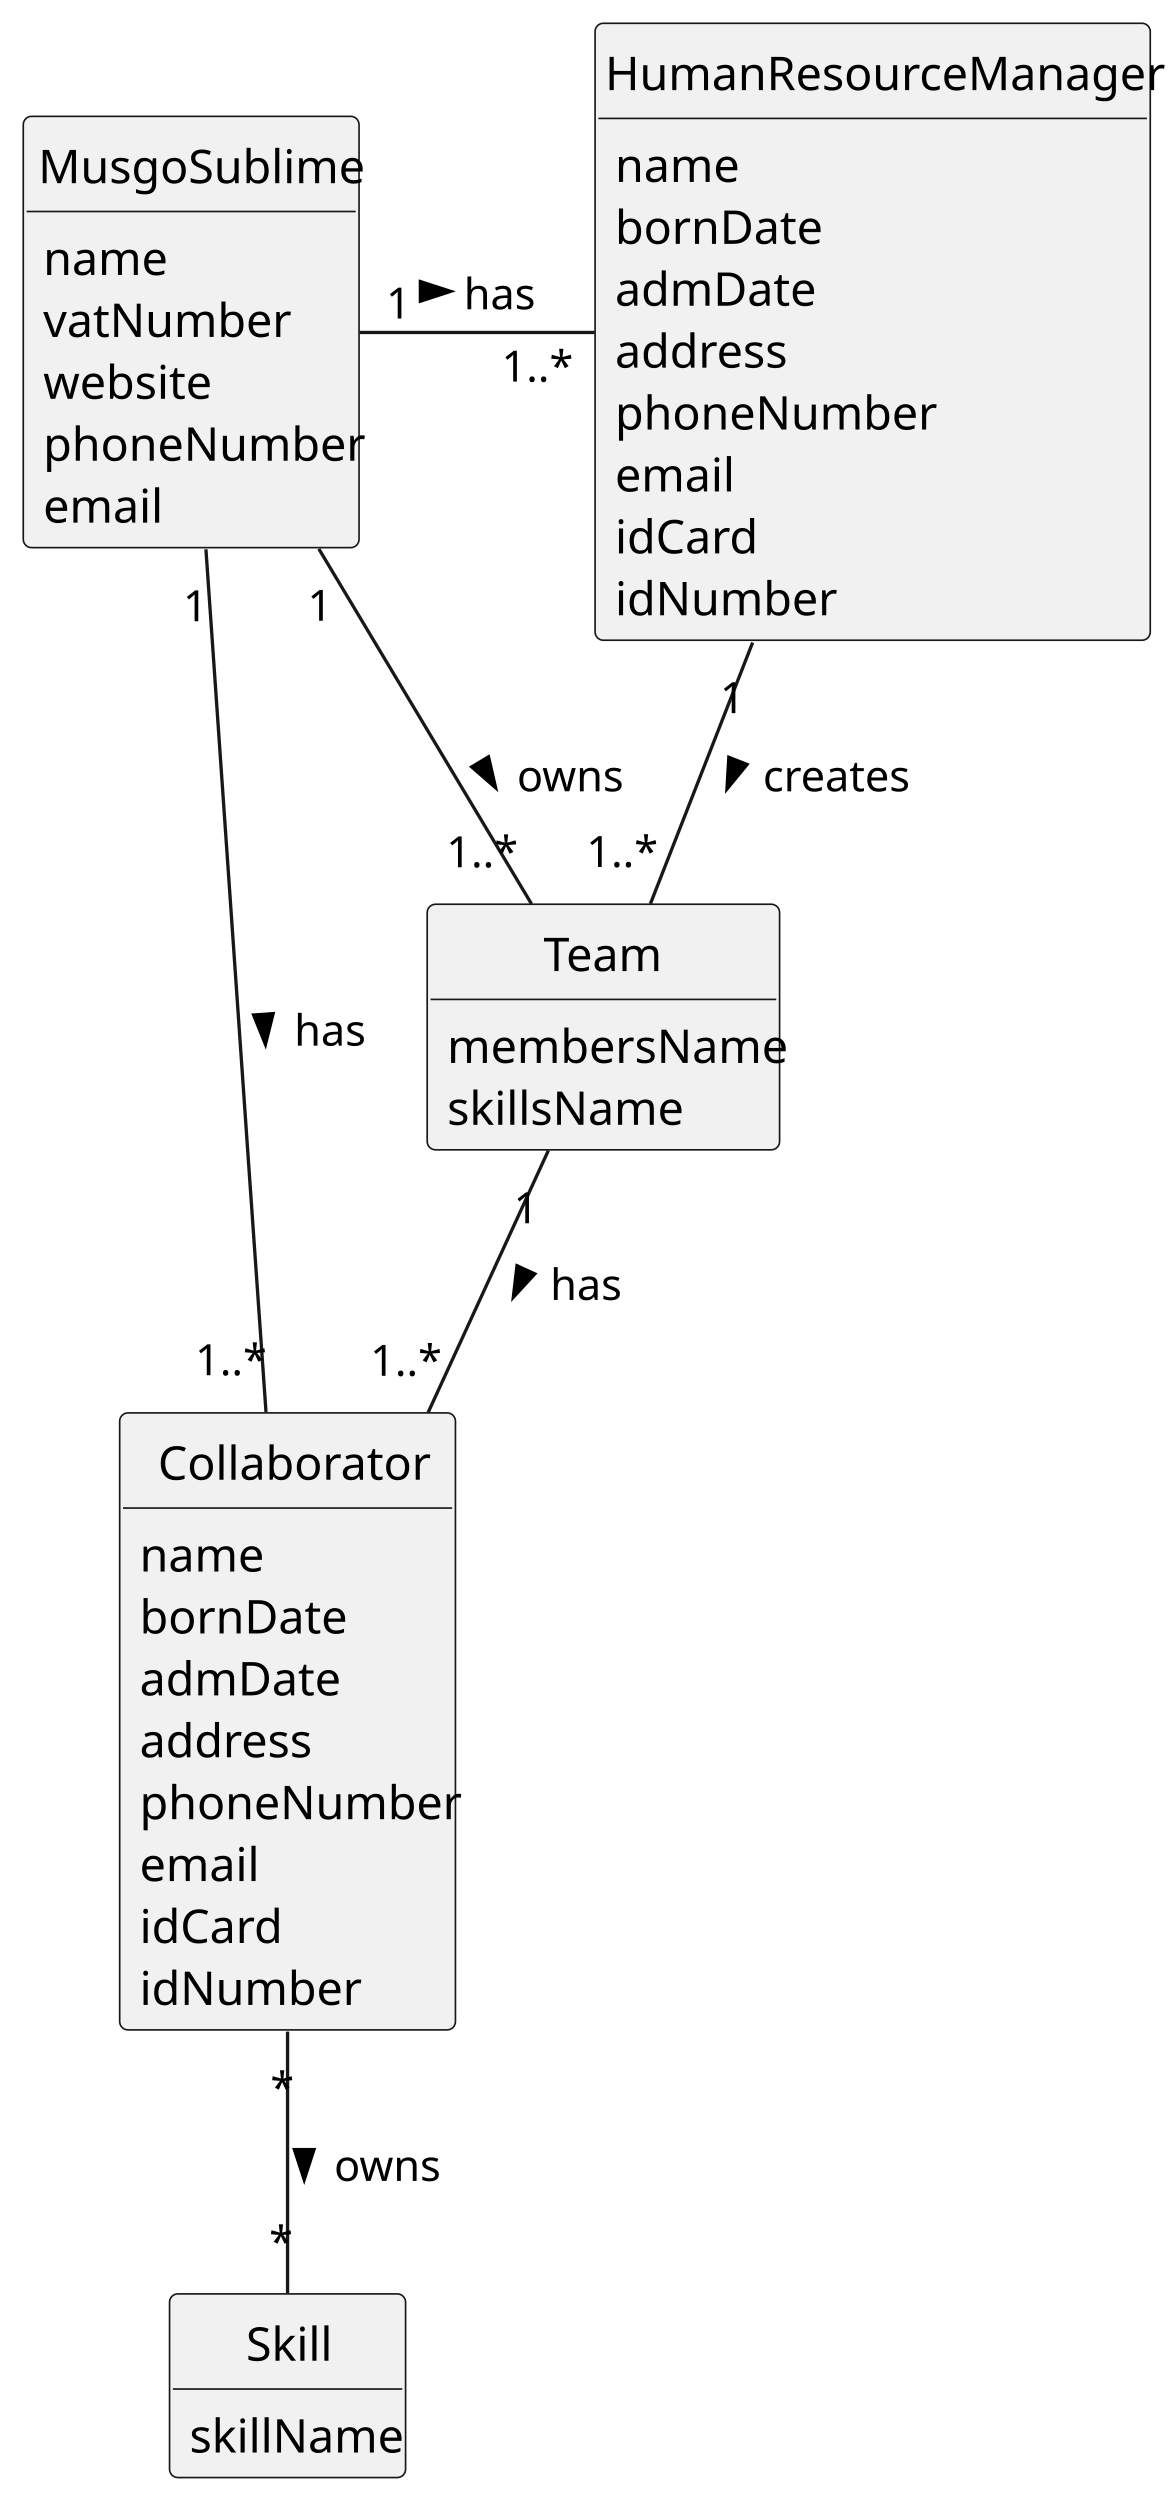
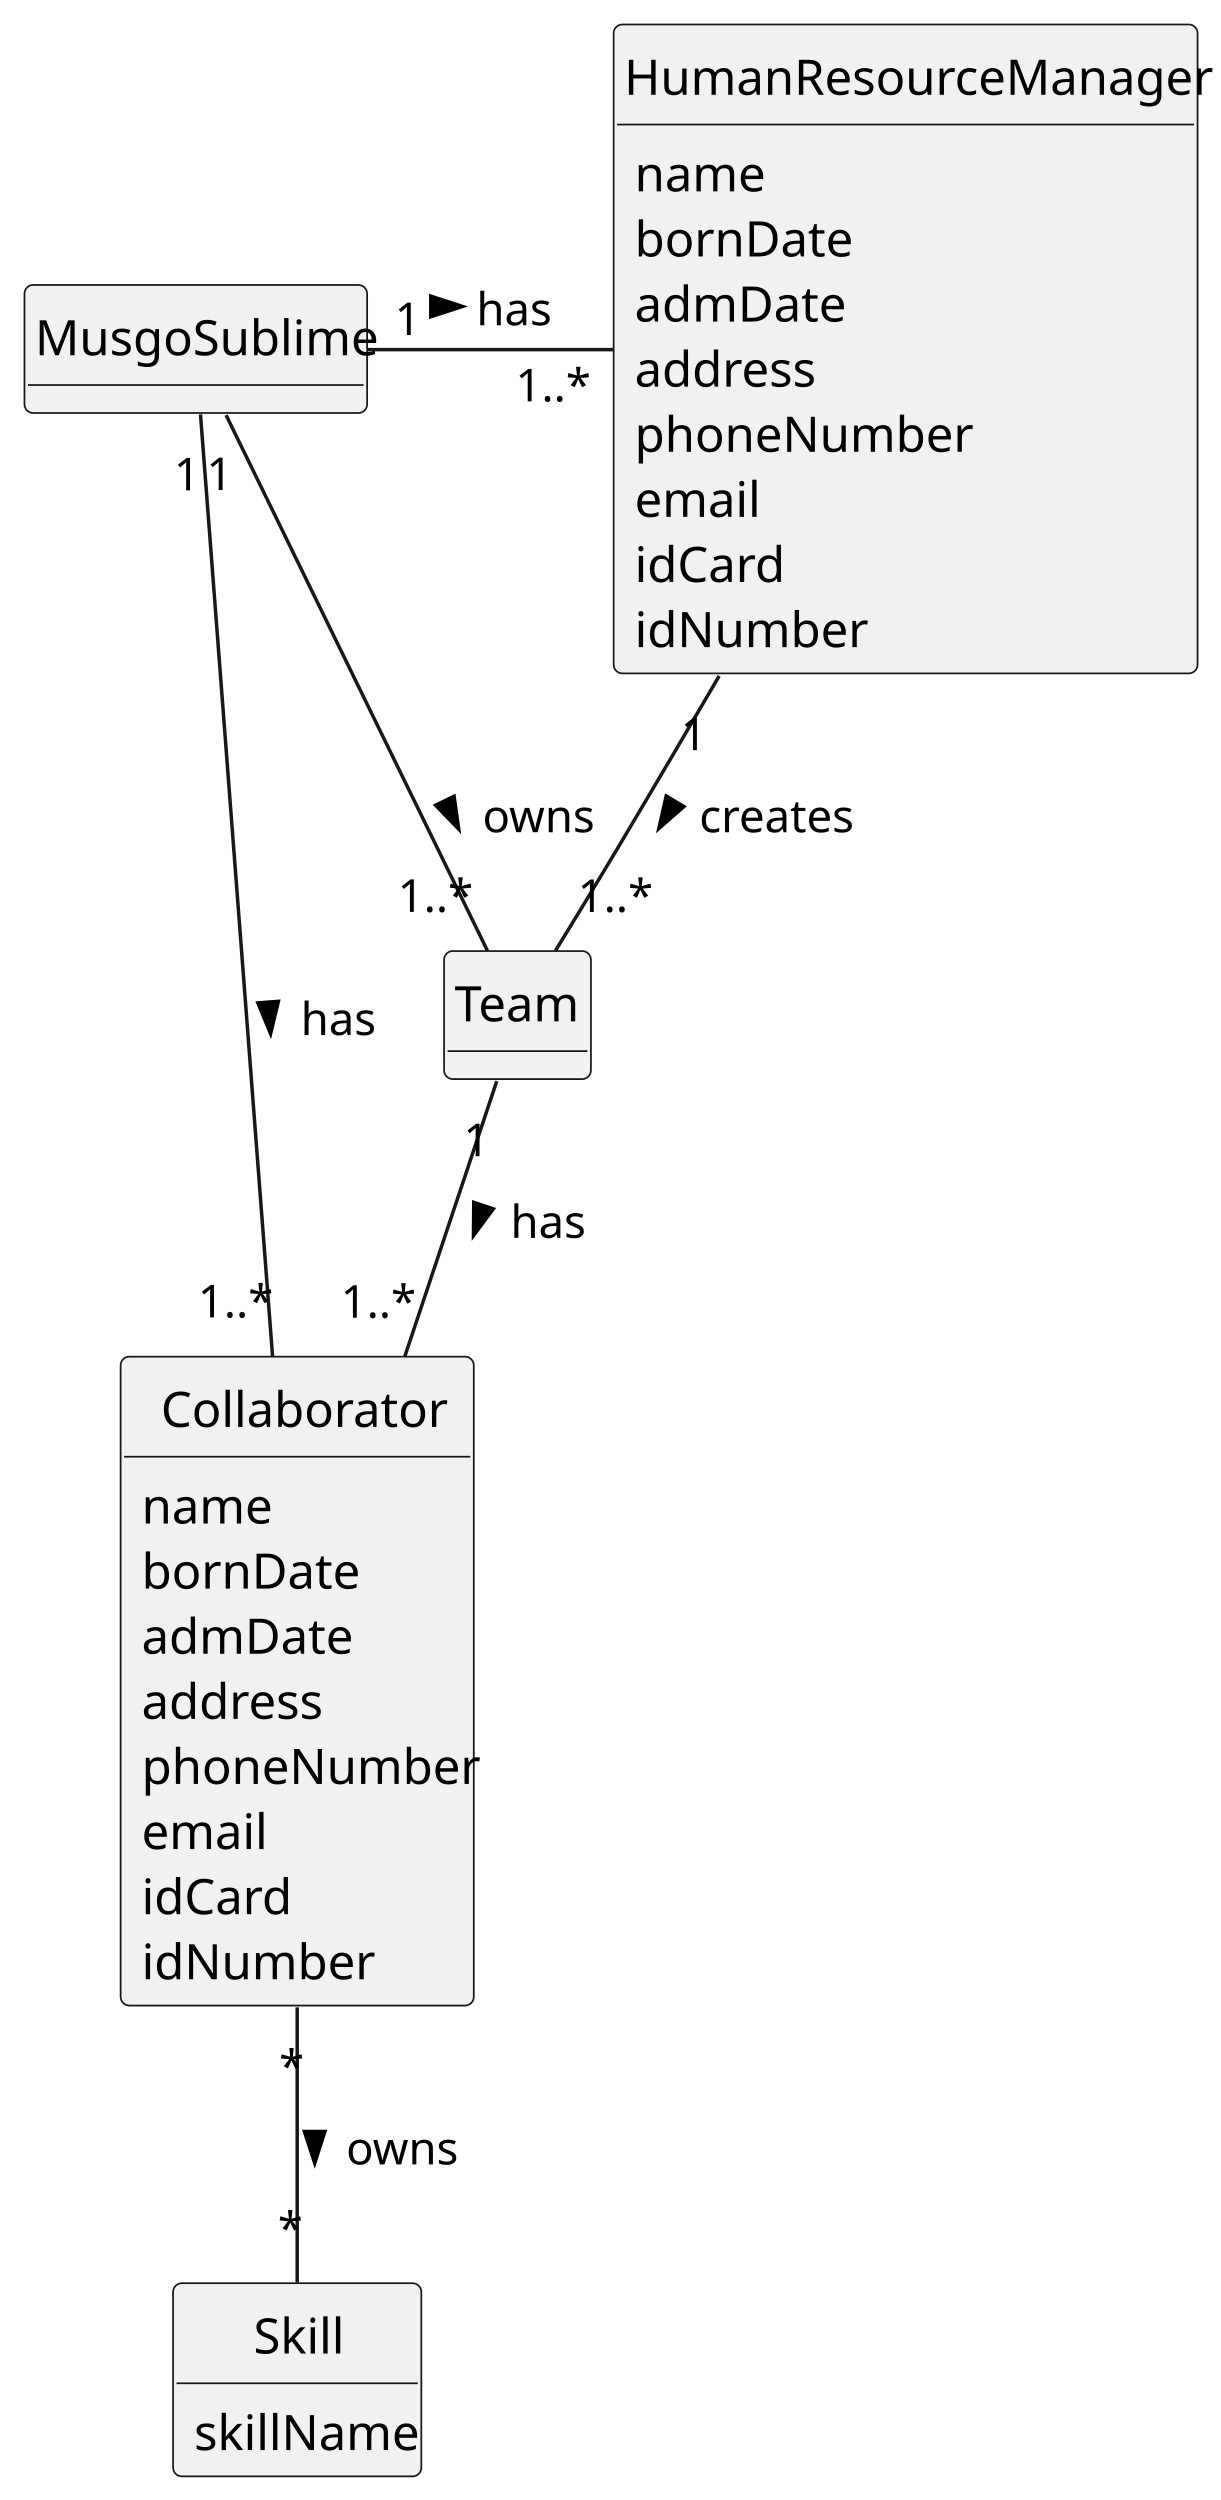
- <svg xmlns="http://www.w3.org/2000/svg" contentStyleType="text/css" height="752px" preserveAspectRatio="none" style="width:353px;height:752px;background:#FFFFFF;" version="1.1" viewBox="0 0 353 752" width="353px" zoomAndPan="magnify">
+ <svg xmlns="http://www.w3.org/2000/svg" contentStyleType="text/css" height="715px" preserveAspectRatio="none" style="width:349px;height:715px;background:#FFFFFF;" version="1.1" viewBox="0 0 349 715" width="349px" zoomAndPan="magnify">
  <defs />
  <g>
    <g id="elem_MusgoSublime">
-       <rect codeLine="10" fill="#F1F1F1" height="129.727" id="MusgoSublime" rx="2.5" ry="2.5" style="stroke:#181818;stroke-width:0.5;" width="101" x="7" y="35" />
-       <text fill="#000000" font-family="sans-serif" font-size="14" lengthAdjust="spacing" textLength="92" x="11.5" y="55.107">MusgoSublime</text>
-       <line style="stroke:#181818;stroke-width:0.5;" x1="8" x2="107" y1="63.621" y2="63.621" />
-       <text fill="#000000" font-family="sans-serif" font-size="14" lengthAdjust="spacing" textLength="35" x="13" y="82.728">name</text>
-       <text fill="#000000" font-family="sans-serif" font-size="14" lengthAdjust="spacing" textLength="68" x="13" y="101.35">vatNumber</text>
-       <text fill="#000000" font-family="sans-serif" font-size="14" lengthAdjust="spacing" textLength="47" x="13" y="119.971">website</text>
-       <text fill="#000000" font-family="sans-serif" font-size="14" lengthAdjust="spacing" textLength="89" x="13" y="138.592">phoneNumber</text>
-       <text fill="#000000" font-family="sans-serif" font-size="14" lengthAdjust="spacing" textLength="33" x="13" y="157.213">email</text>
+       <rect codeLine="10" fill="#F1F1F1" height="36.621" id="MusgoSublime" rx="2.5" ry="2.5" style="stroke:#181818;stroke-width:0.5;" width="98" x="7" y="81.5" />
+       <text fill="#000000" font-family="sans-serif" font-size="14" lengthAdjust="spacing" textLength="92" x="10" y="101.607">MusgoSublime</text>
+       <line style="stroke:#181818;stroke-width:0.5;" x1="8" x2="104" y1="110.121" y2="110.121" />
    </g>
    <g id="elem_HumanResourceManager">
-       <rect codeLine="18" fill="#F1F1F1" height="185.59" id="HumanResourceManager" rx="2.5" ry="2.5" style="stroke:#181818;stroke-width:0.5;" width="167" x="179" y="7" />
-       <text fill="#000000" font-family="sans-serif" font-size="14" lengthAdjust="spacing" textLength="161" x="182" y="27.107">HumanResourceManager</text>
-       <line style="stroke:#181818;stroke-width:0.5;" x1="180" x2="345" y1="35.621" y2="35.621" />
-       <text fill="#000000" font-family="sans-serif" font-size="14" lengthAdjust="spacing" textLength="35" x="185" y="54.728">name</text>
-       <text fill="#000000" font-family="sans-serif" font-size="14" lengthAdjust="spacing" textLength="59" x="185" y="73.35">bornDate</text>
-       <text fill="#000000" font-family="sans-serif" font-size="14" lengthAdjust="spacing" textLength="57" x="185" y="91.971">admDate</text>
-       <text fill="#000000" font-family="sans-serif" font-size="14" lengthAdjust="spacing" textLength="51" x="185" y="110.592">address</text>
-       <text fill="#000000" font-family="sans-serif" font-size="14" lengthAdjust="spacing" textLength="89" x="185" y="129.213">phoneNumber</text>
-       <text fill="#000000" font-family="sans-serif" font-size="14" lengthAdjust="spacing" textLength="33" x="185" y="147.834">email</text>
-       <text fill="#000000" font-family="sans-serif" font-size="14" lengthAdjust="spacing" textLength="42" x="185" y="166.455">idCard</text>
-       <text fill="#000000" font-family="sans-serif" font-size="14" lengthAdjust="spacing" textLength="60" x="185" y="185.076">idNumber</text>
+       <rect codeLine="13" fill="#F1F1F1" height="185.59" id="HumanResourceManager" rx="2.5" ry="2.5" style="stroke:#181818;stroke-width:0.5;" width="167" x="175.5" y="7" />
+       <text fill="#000000" font-family="sans-serif" font-size="14" lengthAdjust="spacing" textLength="161" x="178.5" y="27.107">HumanResourceManager</text>
+       <line style="stroke:#181818;stroke-width:0.5;" x1="176.5" x2="341.5" y1="35.621" y2="35.621" />
+       <text fill="#000000" font-family="sans-serif" font-size="14" lengthAdjust="spacing" textLength="35" x="181.5" y="54.728">name</text>
+       <text fill="#000000" font-family="sans-serif" font-size="14" lengthAdjust="spacing" textLength="59" x="181.5" y="73.35">bornDate</text>
+       <text fill="#000000" font-family="sans-serif" font-size="14" lengthAdjust="spacing" textLength="57" x="181.5" y="91.971">admDate</text>
+       <text fill="#000000" font-family="sans-serif" font-size="14" lengthAdjust="spacing" textLength="51" x="181.5" y="110.592">address</text>
+       <text fill="#000000" font-family="sans-serif" font-size="14" lengthAdjust="spacing" textLength="89" x="181.5" y="129.213">phoneNumber</text>
+       <text fill="#000000" font-family="sans-serif" font-size="14" lengthAdjust="spacing" textLength="33" x="181.5" y="147.834">email</text>
+       <text fill="#000000" font-family="sans-serif" font-size="14" lengthAdjust="spacing" textLength="42" x="181.5" y="166.455">idCard</text>
+       <text fill="#000000" font-family="sans-serif" font-size="14" lengthAdjust="spacing" textLength="60" x="181.5" y="185.076">idNumber</text>
    </g>
    <g id="elem_Skill">
-       <rect codeLine="29" fill="#F1F1F1" height="55.242" id="Skill" rx="2.5" ry="2.5" style="stroke:#181818;stroke-width:0.5;" width="71" x="51" y="690" />
-       <text fill="#000000" font-family="sans-serif" font-size="14" lengthAdjust="spacing" textLength="25" x="74" y="710.107">Skill</text>
-       <line style="stroke:#181818;stroke-width:0.5;" x1="52" x2="121" y1="718.621" y2="718.621" />
-       <text fill="#000000" font-family="sans-serif" font-size="14" lengthAdjust="spacing" textLength="59" x="57" y="737.729">skillName</text>
+       <rect codeLine="24" fill="#F1F1F1" height="55.242" id="Skill" rx="2.5" ry="2.5" style="stroke:#181818;stroke-width:0.5;" width="71" x="49.5" y="653" />
+       <text fill="#000000" font-family="sans-serif" font-size="14" lengthAdjust="spacing" textLength="25" x="72.5" y="673.107">Skill</text>
+       <line style="stroke:#181818;stroke-width:0.5;" x1="50.5" x2="119.5" y1="681.621" y2="681.621" />
+       <text fill="#000000" font-family="sans-serif" font-size="14" lengthAdjust="spacing" textLength="59" x="55.5" y="700.729">skillName</text>
    </g>
    <g id="elem_Collaborator">
-       <rect codeLine="33" fill="#F1F1F1" height="185.59" id="Collaborator" rx="2.5" ry="2.5" style="stroke:#181818;stroke-width:0.5;" width="101" x="36" y="425" />
-       <text fill="#000000" font-family="sans-serif" font-size="14" lengthAdjust="spacing" textLength="78" x="47.5" y="445.107">Collaborator</text>
-       <line style="stroke:#181818;stroke-width:0.5;" x1="37" x2="136" y1="453.621" y2="453.621" />
-       <text fill="#000000" font-family="sans-serif" font-size="14" lengthAdjust="spacing" textLength="35" x="42" y="472.728">name</text>
-       <text fill="#000000" font-family="sans-serif" font-size="14" lengthAdjust="spacing" textLength="59" x="42" y="491.35">bornDate</text>
-       <text fill="#000000" font-family="sans-serif" font-size="14" lengthAdjust="spacing" textLength="57" x="42" y="509.971">admDate</text>
-       <text fill="#000000" font-family="sans-serif" font-size="14" lengthAdjust="spacing" textLength="51" x="42" y="528.592">address</text>
-       <text fill="#000000" font-family="sans-serif" font-size="14" lengthAdjust="spacing" textLength="89" x="42" y="547.213">phoneNumber</text>
-       <text fill="#000000" font-family="sans-serif" font-size="14" lengthAdjust="spacing" textLength="33" x="42" y="565.834">email</text>
-       <text fill="#000000" font-family="sans-serif" font-size="14" lengthAdjust="spacing" textLength="42" x="42" y="584.455">idCard</text>
-       <text fill="#000000" font-family="sans-serif" font-size="14" lengthAdjust="spacing" textLength="60" x="42" y="603.076">idNumber</text>
+       <rect codeLine="28" fill="#F1F1F1" height="185.59" id="Collaborator" rx="2.5" ry="2.5" style="stroke:#181818;stroke-width:0.5;" width="101" x="34.5" y="388" />
+       <text fill="#000000" font-family="sans-serif" font-size="14" lengthAdjust="spacing" textLength="78" x="46" y="408.107">Collaborator</text>
+       <line style="stroke:#181818;stroke-width:0.5;" x1="35.5" x2="134.5" y1="416.621" y2="416.621" />
+       <text fill="#000000" font-family="sans-serif" font-size="14" lengthAdjust="spacing" textLength="35" x="40.5" y="435.728">name</text>
+       <text fill="#000000" font-family="sans-serif" font-size="14" lengthAdjust="spacing" textLength="59" x="40.5" y="454.35">bornDate</text>
+       <text fill="#000000" font-family="sans-serif" font-size="14" lengthAdjust="spacing" textLength="57" x="40.5" y="472.971">admDate</text>
+       <text fill="#000000" font-family="sans-serif" font-size="14" lengthAdjust="spacing" textLength="51" x="40.5" y="491.592">address</text>
+       <text fill="#000000" font-family="sans-serif" font-size="14" lengthAdjust="spacing" textLength="89" x="40.5" y="510.213">phoneNumber</text>
+       <text fill="#000000" font-family="sans-serif" font-size="14" lengthAdjust="spacing" textLength="33" x="40.5" y="528.834">email</text>
+       <text fill="#000000" font-family="sans-serif" font-size="14" lengthAdjust="spacing" textLength="42" x="40.5" y="547.455">idCard</text>
+       <text fill="#000000" font-family="sans-serif" font-size="14" lengthAdjust="spacing" textLength="60" x="40.5" y="566.076">idNumber</text>
    </g>
    <g id="elem_Team">
-       <rect codeLine="44" fill="#F1F1F1" height="73.863" id="Team" rx="2.5" ry="2.5" style="stroke:#181818;stroke-width:0.5;" width="106" x="128.5" y="272" />
-       <text fill="#000000" font-family="sans-serif" font-size="14" lengthAdjust="spacing" textLength="36" x="163.5" y="292.107">Team</text>
-       <line style="stroke:#181818;stroke-width:0.5;" x1="129.5" x2="233.5" y1="300.621" y2="300.621" />
-       <text fill="#000000" font-family="sans-serif" font-size="14" lengthAdjust="spacing" textLength="94" x="134.5" y="319.728">membersName</text>
-       <text fill="#000000" font-family="sans-serif" font-size="14" lengthAdjust="spacing" textLength="66" x="134.5" y="338.35">skillsName</text>
+       <rect codeLine="39" fill="#F1F1F1" height="36.621" id="Team" rx="2.5" ry="2.5" style="stroke:#181818;stroke-width:0.5;" width="42" x="127" y="272" />
+       <text fill="#000000" font-family="sans-serif" font-size="14" lengthAdjust="spacing" textLength="36" x="130" y="292.107">Team</text>
+       <line style="stroke:#181818;stroke-width:0.5;" x1="128" x2="168" y1="300.621" y2="300.621" />
    </g>
    <g id="link_MusgoSublime_Collaborator">
-       <path codeLine="49" d="M61.94,165.22 C65.36,214.65 70.22,284.65 74.5,346 C76.28,371.53 78.22,399.21 80.01,424.71 " fill="none" id="MusgoSublime-Collaborator" style="stroke:#181818;stroke-width:1.0;" />
-       <polygon fill="#000000" points="79.847,314.133,82.151,304.906,76.287,305.314,79.847,314.133" style="stroke:#000000;stroke-width:1.0;" />
-       <text fill="#000000" font-family="sans-serif" font-size="13" lengthAdjust="spacing" textLength="21" x="88.5" y="314.528">has</text>
-       <text fill="#000000" font-family="sans-serif" font-size="13" lengthAdjust="spacing" textLength="7" x="55.037" y="186.88">1</text>
-       <text fill="#000000" font-family="sans-serif" font-size="13" lengthAdjust="spacing" textLength="20" x="58.696" y="413.655">1..*</text>
+       <path codeLine="42" d="M57.34,118.52 C60.94,165.54 71,297.1 77.95,387.82 " fill="none" id="MusgoSublime-Collaborator" style="stroke:#181818;stroke-width:1.0;" />
+       <polygon fill="#000000" points="77.382,295.631,79.622,286.388,73.761,286.837,77.382,295.631" style="stroke:#000000;stroke-width:1.0;" />
+       <text fill="#000000" font-family="sans-serif" font-size="13" lengthAdjust="spacing" textLength="21" x="86" y="296.028">has</text>
+       <text fill="#000000" font-family="sans-serif" font-size="13" lengthAdjust="spacing" textLength="7" x="49.733" y="140.242">1</text>
+       <text fill="#000000" font-family="sans-serif" font-size="13" lengthAdjust="spacing" textLength="20" x="56.591" y="376.774">1..*</text>
    </g>
    <g id="link_MusgoSublime_HumanResourceManager">
-       <path codeLine="50" d="M108.17,100 C129.52,100 154.93,100 178.91,100 " fill="none" id="MusgoSublime-HumanResourceManager" style="stroke:#181818;stroke-width:1.0;" />
-       <polygon fill="#000000" points="135.5,87.645,126.455,84.707,126.455,90.584,135.5,87.645" style="stroke:#000000;stroke-width:1.0;" />
-       <text fill="#000000" font-family="sans-serif" font-size="13" lengthAdjust="spacing" textLength="21" x="139.5" y="93.028">has</text>
-       <text fill="#000000" font-family="sans-serif" font-size="13" lengthAdjust="spacing" textLength="7" x="116.126" y="95.821">1</text>
-       <text fill="#000000" font-family="sans-serif" font-size="13" lengthAdjust="spacing" textLength="20" x="150.867" y="114.789">1..*</text>
+       <path codeLine="43" d="M105.14,100 C126.26,100 151.55,100 175.46,100 " fill="none" id="MusgoSublime-HumanResourceManager" style="stroke:#181818;stroke-width:1.0;" />
+       <polygon fill="#000000" points="132.25,87.645,123.205,84.707,123.205,90.584,132.25,87.645" style="stroke:#000000;stroke-width:1.0;" />
+       <text fill="#000000" font-family="sans-serif" font-size="13" lengthAdjust="spacing" textLength="21" x="136.25" y="93.028">has</text>
+       <text fill="#000000" font-family="sans-serif" font-size="13" lengthAdjust="spacing" textLength="7" x="112.871" y="95.829">1</text>
+       <text fill="#000000" font-family="sans-serif" font-size="13" lengthAdjust="spacing" textLength="20" x="147.421" y="114.789">1..*</text>
    </g>
    <g id="link_Collaborator_Skill">
-       <path codeLine="51" d="M86.5,611.1 C86.5,639.86 86.5,669.38 86.5,689.83 " fill="none" id="Collaborator-Skill" style="stroke:#181818;stroke-width:1.0;" />
-       <polygon fill="#000000" points="91.5,655.645,94.439,646.6,88.561,646.6,91.5,655.645" style="stroke:#000000;stroke-width:1.0;" />
-       <text fill="#000000" font-family="sans-serif" font-size="13" lengthAdjust="spacing" textLength="30" x="100.5" y="656.028">owns</text>
-       <text fill="#000000" font-family="sans-serif" font-size="13" lengthAdjust="spacing" textLength="5" x="81.316" y="632.615">*</text>
-       <text fill="#000000" font-family="sans-serif" font-size="13" lengthAdjust="spacing" textLength="5" x="80.953" y="678.952">*</text>
+       <path codeLine="44" d="M85,574.1 C85,602.86 85,632.38 85,652.83 " fill="none" id="Collaborator-Skill" style="stroke:#181818;stroke-width:1.0;" />
+       <polygon fill="#000000" points="90,618.645,92.939,609.6,87.061,609.6,90,618.645" style="stroke:#000000;stroke-width:1.0;" />
+       <text fill="#000000" font-family="sans-serif" font-size="13" lengthAdjust="spacing" textLength="30" x="99" y="619.028">owns</text>
+       <text fill="#000000" font-family="sans-serif" font-size="13" lengthAdjust="spacing" textLength="5" x="79.816" y="595.615">*</text>
+       <text fill="#000000" font-family="sans-serif" font-size="13" lengthAdjust="spacing" textLength="5" x="79.453" y="641.952">*</text>
    </g>
    <g id="link_MusgoSublime_Team">
-       <path codeLine="52" d="M95.89,165.08 C116.94,200.22 142.26,242.5 159.89,271.92 " fill="none" id="MusgoSublime-Team" style="stroke:#181818;stroke-width:1.0;" />
-       <polygon fill="#000000" points="149.069,236.935,146.942,227.665,141.9,230.686,149.069,236.935" style="stroke:#000000;stroke-width:1.0;" />
-       <text fill="#000000" font-family="sans-serif" font-size="13" lengthAdjust="spacing" textLength="30" x="155.5" y="238.028">owns</text>
-       <text fill="#000000" font-family="sans-serif" font-size="13" lengthAdjust="spacing" textLength="7" x="92.488" y="186.725">1</text>
-       <text fill="#000000" font-family="sans-serif" font-size="13" lengthAdjust="spacing" textLength="20" x="134.26" y="260.868">1..*</text>
+       <path codeLine="45" d="M64.66,118.73 C82.23,154.75 121.93,236.09 139.43,271.95 " fill="none" id="MusgoSublime-Team" style="stroke:#181818;stroke-width:1.0;" />
+       <polygon fill="#000000" points="131.193,237.139,129.867,227.721,124.585,230.299,131.193,237.139" style="stroke:#000000;stroke-width:1.0;" />
+       <text fill="#000000" font-family="sans-serif" font-size="13" lengthAdjust="spacing" textLength="30" x="138" y="238.028">owns</text>
+       <text fill="#000000" font-family="sans-serif" font-size="13" lengthAdjust="spacing" textLength="7" x="59.047" y="140.166">1</text>
+       <text fill="#000000" font-family="sans-serif" font-size="13" lengthAdjust="spacing" textLength="20" x="113.743" y="260.797">1..*</text>
    </g>
    <g id="link_Team_Collaborator">
-       <path codeLine="53" d="M164.95,346.06 C154.9,367.95 141.59,396.97 128.78,424.88 " fill="none" id="Team-Collaborator" style="stroke:#181818;stroke-width:1.0;" />
-       <polygon fill="#000000" points="154.415,390.19,160.858,383.195,155.516,380.743,154.415,390.19" style="stroke:#000000;stroke-width:1.0;" />
-       <text fill="#000000" font-family="sans-serif" font-size="13" lengthAdjust="spacing" textLength="21" x="165.5" y="391.028">has</text>
-       <text fill="#000000" font-family="sans-serif" font-size="13" lengthAdjust="spacing" textLength="7" x="154.504" y="367.956">1</text>
-       <text fill="#000000" font-family="sans-serif" font-size="13" lengthAdjust="spacing" textLength="20" x="111.352" y="413.838">1..*</text>
+       <path codeLine="46" d="M142.07,309.23 C135.92,327.66 125.8,357.93 115.78,387.91 " fill="none" id="Team-Collaborator" style="stroke:#181818;stroke-width:1.0;" />
+       <polygon fill="#000000" points="135.415,353.388,141.069,345.74,135.494,343.877,135.415,353.388" style="stroke:#000000;stroke-width:1.0;" />
+       <text fill="#000000" font-family="sans-serif" font-size="13" lengthAdjust="spacing" textLength="21" x="146" y="354.028">has</text>
+       <text fill="#000000" font-family="sans-serif" font-size="13" lengthAdjust="spacing" textLength="7" x="132.536" y="330.666">1</text>
+       <text fill="#000000" font-family="sans-serif" font-size="13" lengthAdjust="spacing" textLength="20" x="97.436" y="376.871">1..*</text>
    </g>
    <g id="link_HumanResourceManager_Team">
-       <path codeLine="54" d="M226.38,193.3 C215.5,221.12 204.19,250.02 195.64,271.86 " fill="none" id="HumanResourceManager-Team" style="stroke:#181818;stroke-width:1.0;" />
-       <polygon fill="#000000" points="218.678,237.302,224.711,229.95,219.237,227.808,218.678,237.302" style="stroke:#000000;stroke-width:1.0;" />
-       <text fill="#000000" font-family="sans-serif" font-size="13" lengthAdjust="spacing" textLength="43" x="229.5" y="238.028">creates</text>
-       <text fill="#000000" font-family="sans-serif" font-size="13" lengthAdjust="spacing" textLength="7" x="216.594" y="214.511">1</text>
-       <text fill="#000000" font-family="sans-serif" font-size="13" lengthAdjust="spacing" textLength="20" x="176.377" y="260.797">1..*</text>
+       <path codeLine="47" d="M205.69,193.32 C196.19,209.58 186.35,226.31 177,242 C171.06,251.96 164.32,263.02 158.83,271.96 " fill="none" id="HumanResourceManager-Team" style="stroke:#181818;stroke-width:1.0;" />
+       <polygon fill="#000000" points="188.44,236.941,195.595,230.675,190.546,227.666,188.44,236.941" style="stroke:#000000;stroke-width:1.0;" />
+       <text fill="#000000" font-family="sans-serif" font-size="13" lengthAdjust="spacing" textLength="43" x="200" y="238.028">creates</text>
+       <text fill="#000000" font-family="sans-serif" font-size="13" lengthAdjust="spacing" textLength="7" x="194.696" y="214.532">1</text>
+       <text fill="#000000" font-family="sans-serif" font-size="13" lengthAdjust="spacing" textLength="20" x="165.209" y="260.81">1..*</text>
    </g>
  </g>
</svg>
